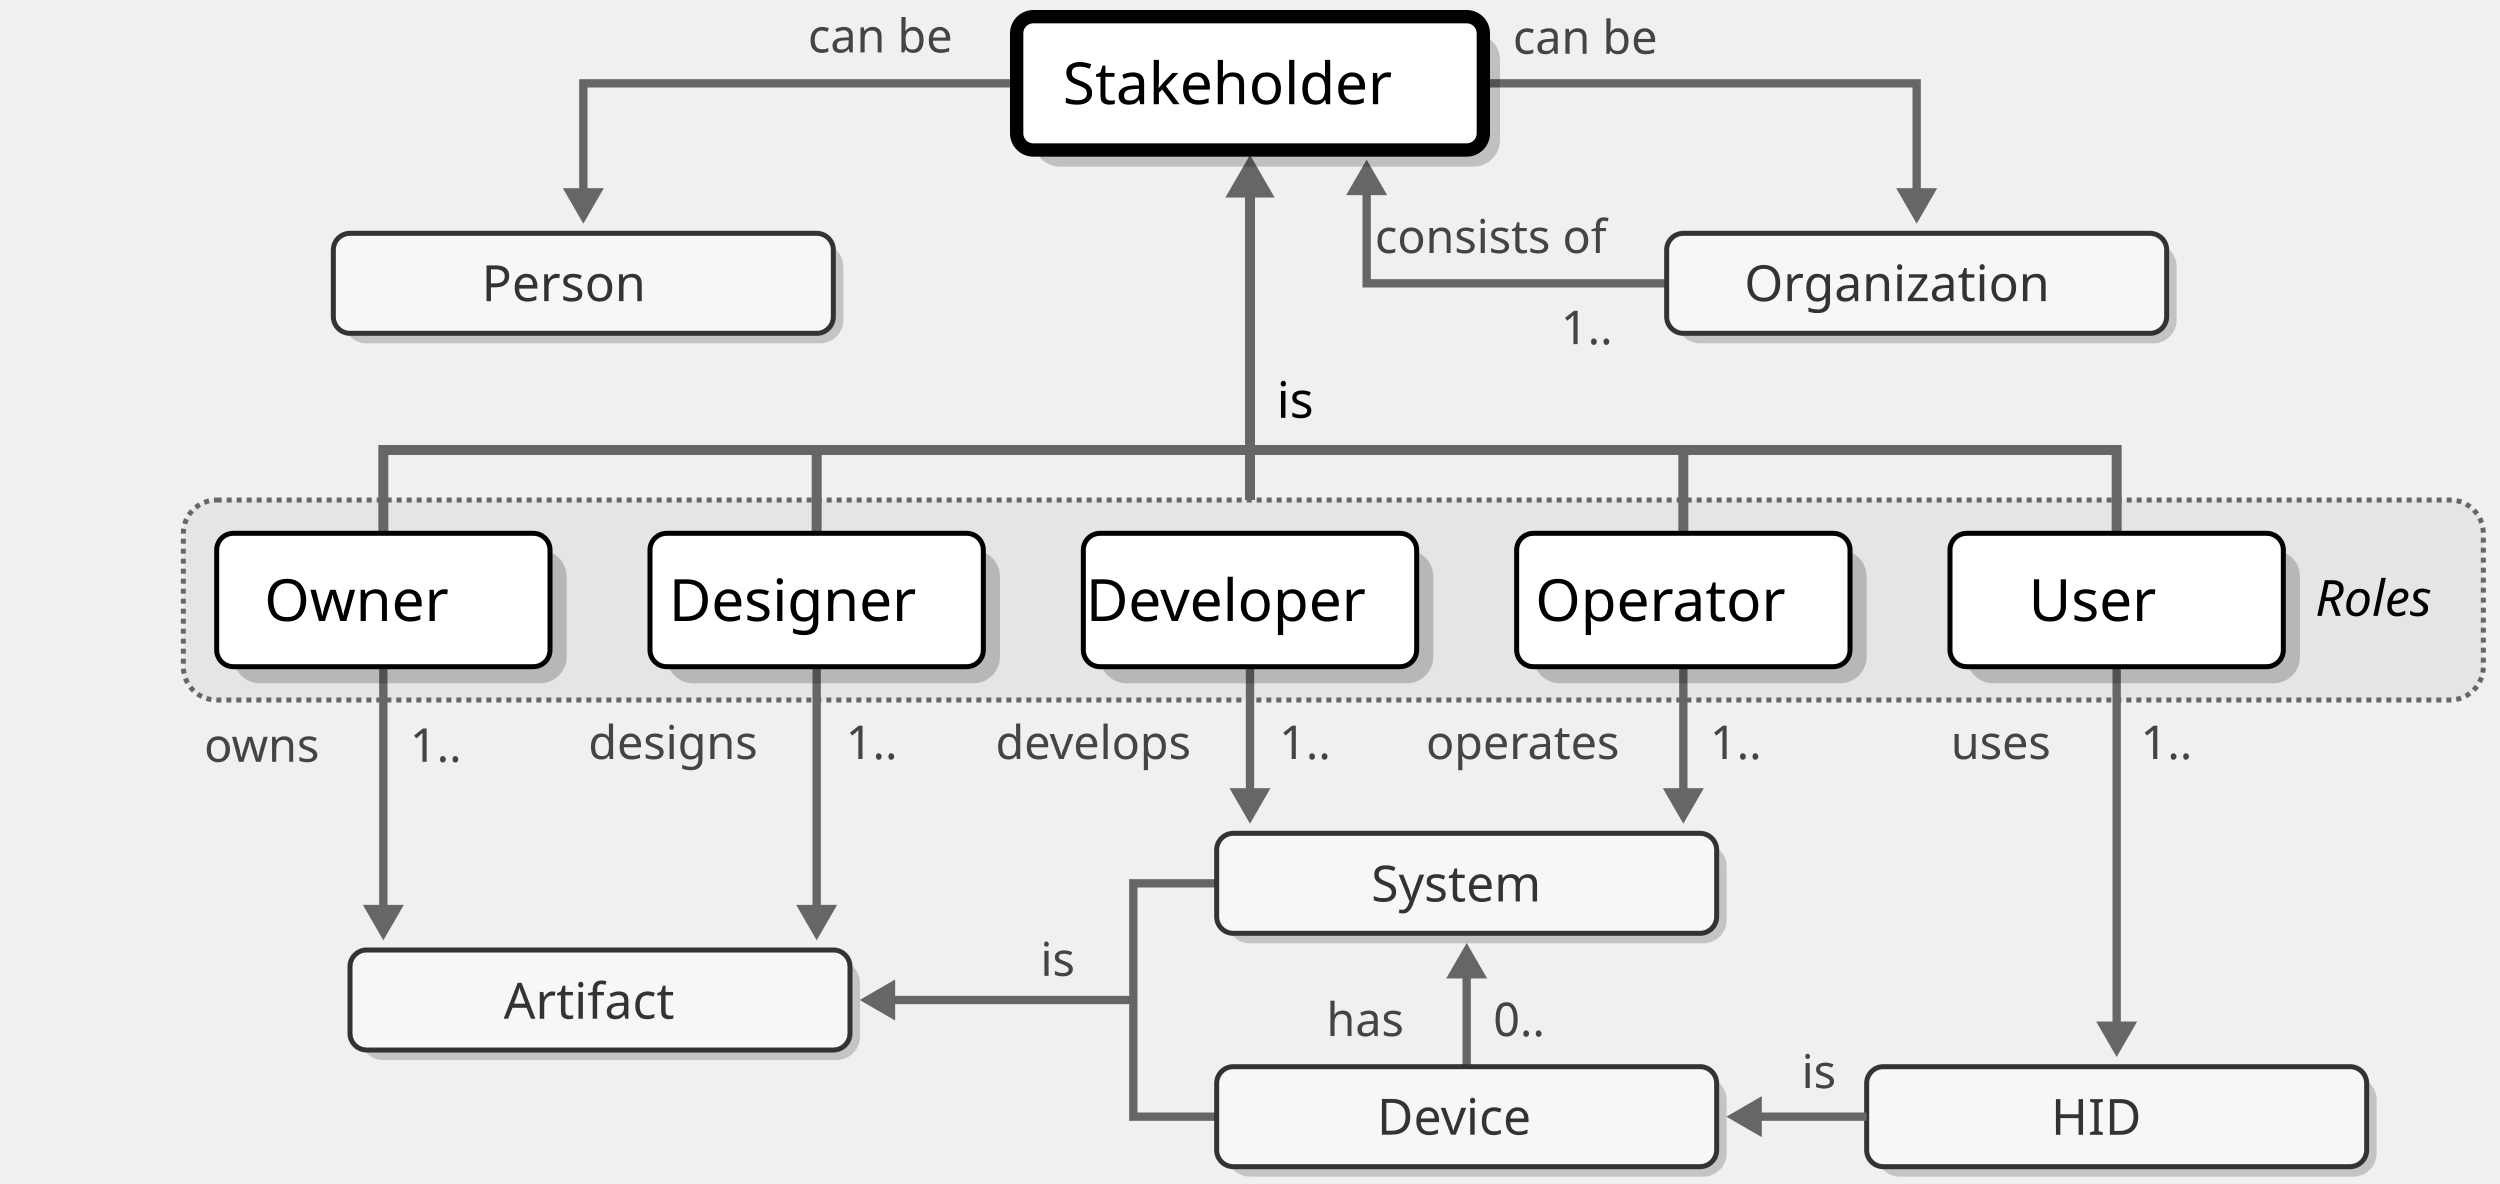
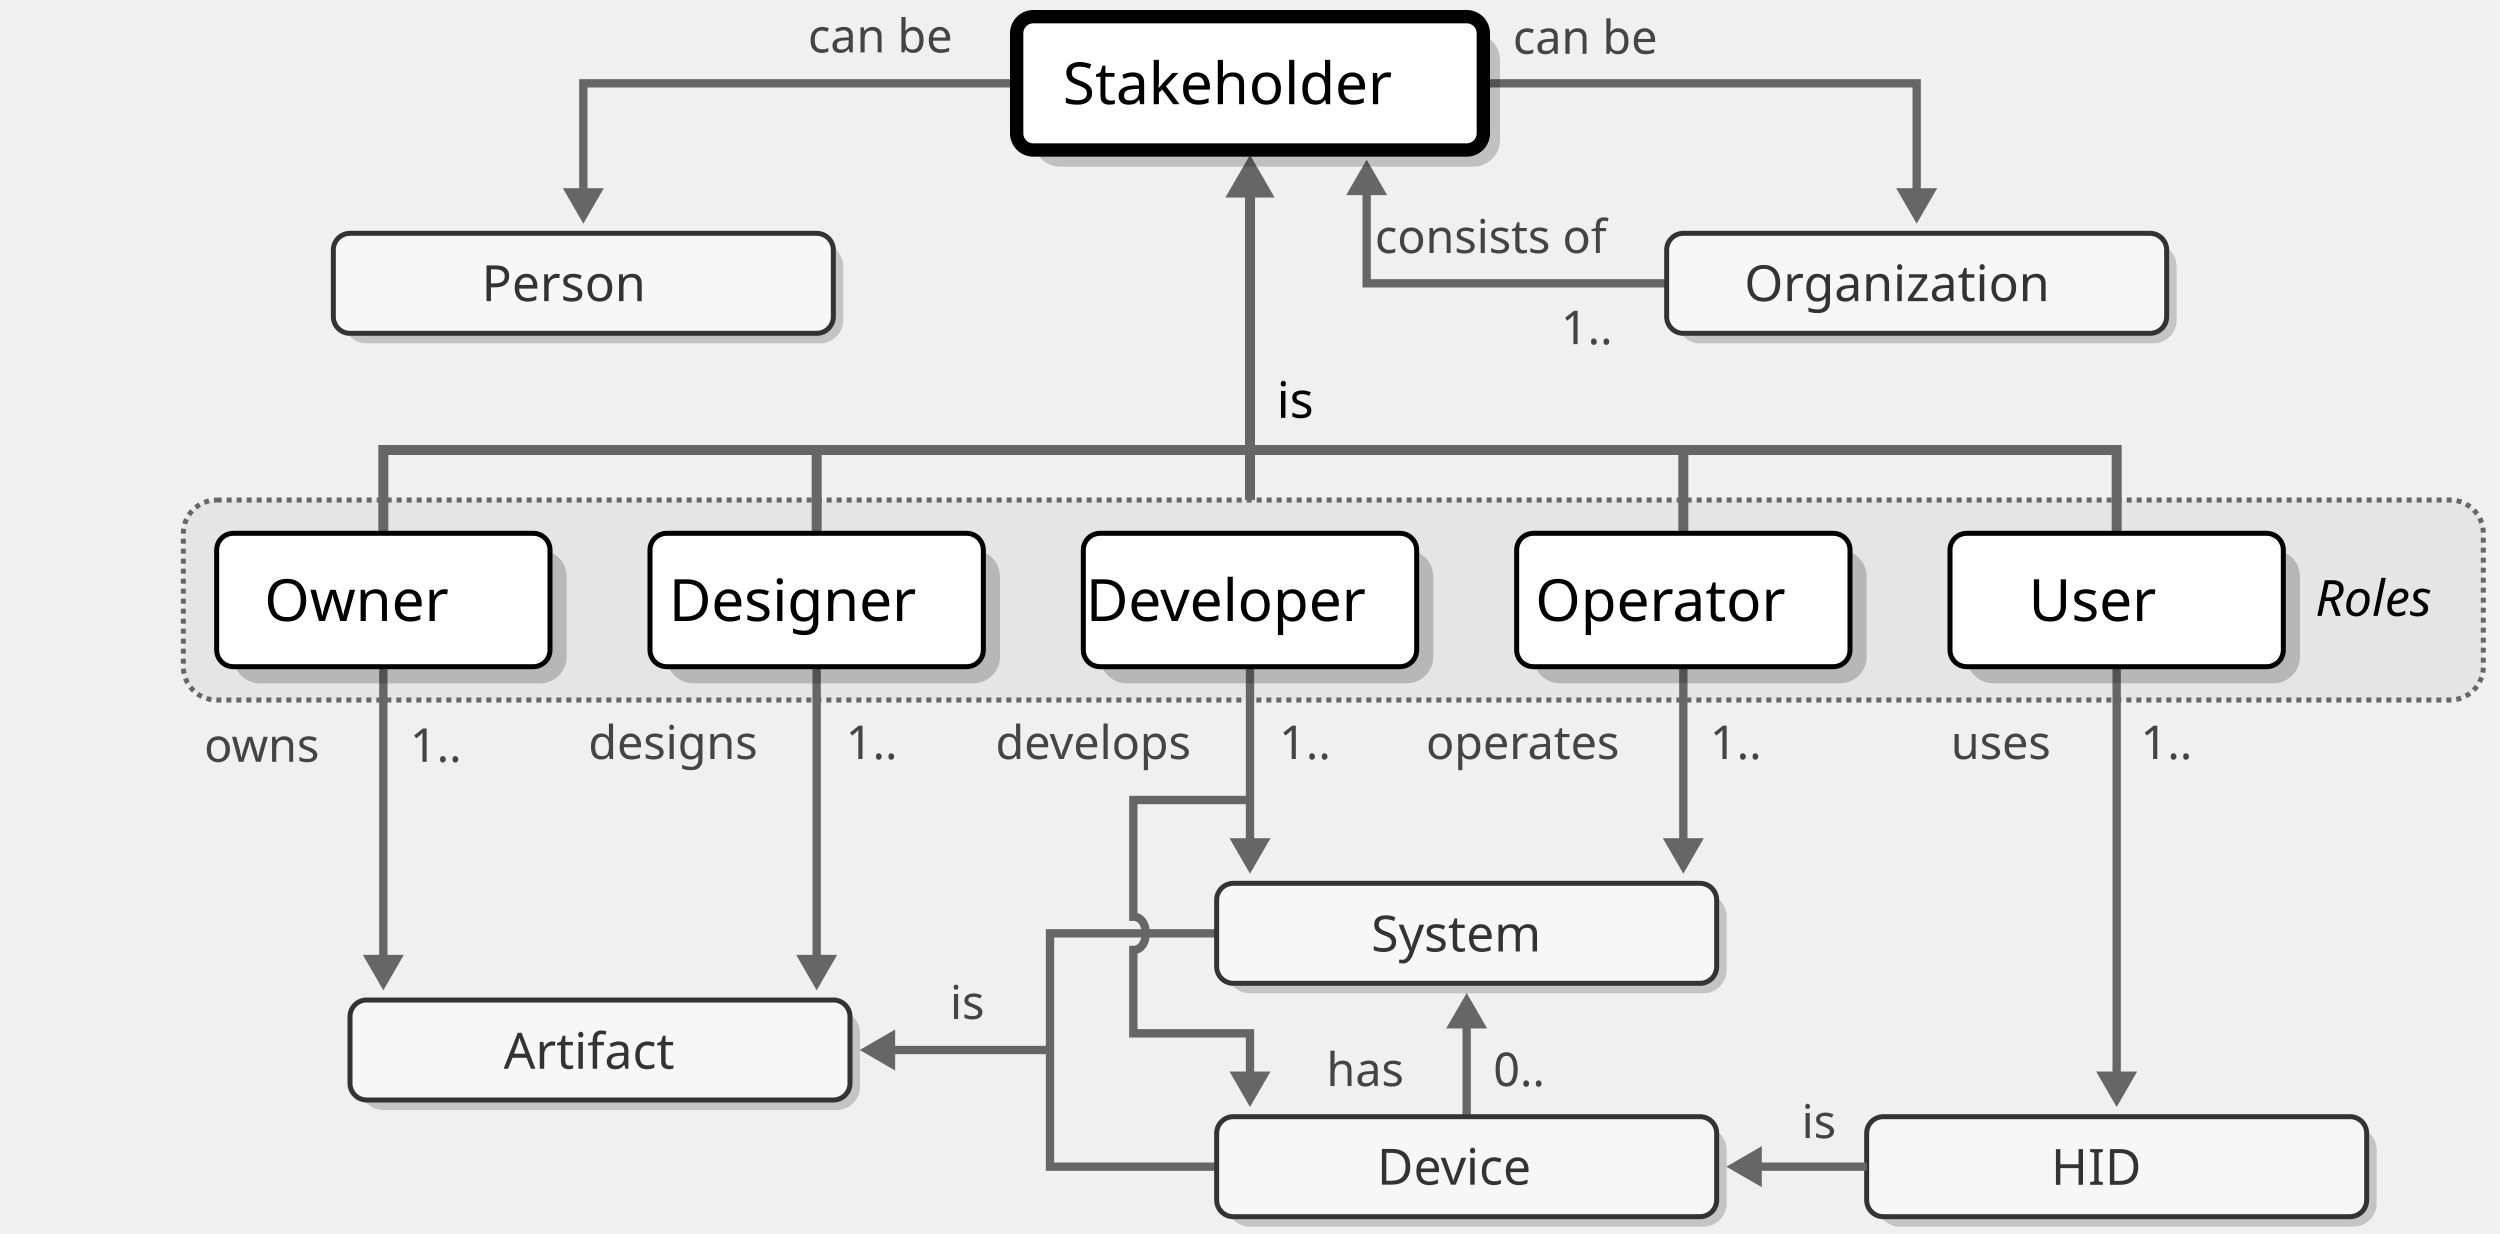
- <svg xmlns="http://www.w3.org/2000/svg" xmlns:xlink="http://www.w3.org/1999/xlink" width="150mm" height="71mm" version="1.1" viewBox="0 0 150 71" id="svg162">
+ <svg xmlns="http://www.w3.org/2000/svg" xmlns:xlink="http://www.w3.org/1999/xlink" width="150mm" height="74mm" version="1.1" viewBox="0 0 150 74" id="svg162">
  <defs id="defs5">
    <marker id="a" overflow="visible" orient="auto">
      <path transform="scale(0.4)" d="M 5.77,0 -2.88,5 V -5 Z" fill="context-stroke" fill-rule="evenodd" stroke="context-stroke" stroke-width="1pt" id="path2" />
    </marker>
  </defs>
  <use transform="matrix(-1,0,0,1,150.0001,0)" width="100%" height="100%" xlink:href="#f" id="use7" x="0" y="0" />
  <path id="f" d="M 89,5 115,5 l -2e-5,7" fill="none" marker-end="url(#a)" stroke="#666666" stroke-width="0.667" style="stroke:#666666;stroke-width:0.5;stroke-miterlimit:4;stroke-dasharray:none;stroke-opacity:1" />
-   <path d="m 100,17 -18,0 -2.1e-5,-6" marker-end="url(#a)" id="path20" style="fill:none;stroke:#666666;stroke-width:0.5;stroke-miterlimit:4;stroke-dasharray:none;stroke-opacity:1" />
+   <path d="M 100,17 H 82 l -2.1e-5,-6" marker-end="url(#a)" id="path20" style="fill:none;stroke:#666666;stroke-width:0.5;stroke-miterlimit:4;stroke-dasharray:none;stroke-opacity:1" />
  <path d="M 75,32 V 11" marker-end="url(#a)" id="path22" style="fill:none;stroke:#666666;stroke-width:0.6;stroke-miterlimit:4;stroke-dasharray:none" />
-   <path style="fill:none;stroke:#666666;stroke-width:0.5;stroke-linecap:butt;stroke-linejoin:miter;stroke-miterlimit:4;stroke-dasharray:none;stroke-opacity:1" d="m 73,53 h -5 v 14 h 5" id="path6878" />
-   <path d="m 88,64 -4e-6,-6" marker-end="url(#a)" id="path8416" style="fill:none;stroke:#666666;stroke-width:0.5;stroke-miterlimit:4;stroke-dasharray:none;stroke-opacity:1" />
-   <use x="0" y="0" xlink:href="#g26778" id="use27028" transform="translate(26.99995,-36)" width="100%" height="100%" />
-   <use x="0" y="0" xlink:href="#g26778" id="use27026" transform="translate(-53.00005,-36)" width="100%" height="100%" />
+   <path style="fill:none;stroke:#666666;stroke-width:0.5;stroke-linecap:butt;stroke-linejoin:miter;stroke-miterlimit:4;stroke-dasharray:none;stroke-opacity:1" d="M 73,56 H 63 v 14 h 10" id="path6878" />
+   <path d="m 88,67 -4e-6,-6" marker-end="url(#a)" id="path8416" style="fill:none;stroke:#666666;stroke-width:0.5;stroke-miterlimit:4;stroke-dasharray:none;stroke-opacity:1" />
+   <use x="0" y="0" xlink:href="#g26778" id="use27028" transform="translate(26.99995,-39)" width="100%" height="100%" />
+   <use x="0" y="0" xlink:href="#g26778" id="use27026" transform="translate(-53.00005,-39)" width="100%" height="100%" />
  <use x="0" y="0" xlink:href="#g26778" id="use27024" transform="translate(-52.00005,6.999999)" width="100%" height="100%" />
  <use x="0" y="0" xlink:href="#g26778" id="use27022" transform="translate(38.99995,14)" width="100%" height="100%" />
  <use x="0" y="0" xlink:href="#g26778" id="use27020" transform="translate(-4.6506367e-5,14)" width="100%" height="100%" />
-   <g id="g26778">
+   <g id="g26778" transform="translate(0,3)">
    <rect x="73.6" y="50.6" width="30" height="6" rx="1.4" fill="none" opacity="0.913" stroke="#000000" stroke-linejoin="round" stroke-width="0.667" id="rect1279-3" style="fill:#000000;fill-opacity:0.2;stroke:none;stroke-width:0.8;stroke-miterlimit:4;stroke-dasharray:none" />
-     <rect x="73" y="50" width="30" height="6" rx="1" fill="none" opacity="0.913" stroke="#000000" stroke-linejoin="round" stroke-width="0.333" id="rect150" style="opacity:1;stroke-width:0.3;stroke-miterlimit:4;stroke-dasharray:none;stroke:#333333;stroke-opacity:1;fill:#f7f7f7;fill-opacity:1" />
+     <rect x="73" y="50" width="30" height="6" rx="1" fill="none" opacity="0.913" stroke="#000000" stroke-linejoin="round" stroke-width="0.333" id="rect150" style="opacity:1;fill:#f7f7f7;fill-opacity:1;stroke:#333333;stroke-width:0.3;stroke-miterlimit:4;stroke-dasharray:none;stroke-opacity:1" />
  </g>
  <rect x="62" y="2" width="28" height="8" rx="1.6" fill="none" opacity="0.913" stroke="#000000" stroke-linejoin="round" stroke-width="0.667" id="rect923" style="opacity:1;fill:#000000;fill-opacity:0.2;stroke:none;stroke-width:0.8;stroke-miterlimit:4;stroke-dasharray:none" />
-   <rect x="61" y="1" width="28" height="8" rx="1" fill="none" opacity="0.913" stroke="#000000" stroke-linejoin="round" stroke-width="0.667" id="rect58" style="opacity:1;stroke-width:0.8;stroke-miterlimit:4;stroke-dasharray:none;fill:#ffffff;fill-opacity:1" />
+   <rect x="61" y="1" width="28" height="8" rx="1" fill="none" opacity="0.913" stroke="#000000" stroke-linejoin="round" stroke-width="0.667" id="rect58" style="opacity:1;fill:#ffffff;fill-opacity:1;stroke-width:0.8;stroke-miterlimit:4;stroke-dasharray:none" />
  <rect id="use19292" x="11" y="30" width="138" height="12" rx="2" fill="none" opacity="0.913" stroke="#000000" stroke-linejoin="round" stroke-width="0.333" style="opacity:1;fill:#e5e5e5;fill-opacity:1;stroke:#666666;stroke-width:0.3;stroke-miterlimit:4;stroke-dasharray:0.3, 0.3;stroke-dashoffset:0;stroke-opacity:1" />
  <text x="138.913" y="36.953" style="font-size:3px;line-height:1.25;font-family:sans-serif;stroke-width:0.265" xml:space="preserve" id="text25087">
    <tspan x="138.913" y="36.953" stroke-width="0.265" id="tspan25085" style="font-style:italic;font-variant:normal;font-weight:normal;font-stretch:normal;font-family:sans-serif;-inkscape-font-specification:'sans-serif Italic'">Roles</tspan>
  </text>
  <use x="0" y="0" xlink:href="#path16" id="use1346" transform="translate(26)" width="100%" height="100%" />
  <use x="0" y="0" xlink:href="#path14" id="use1348" transform="translate(25.99996)" width="100%" height="100%" />
  <use transform="translate(-78)" width="100%" height="100%" xlink:href="#e" id="use10" x="0" y="0" />
-   <path d="m 75,40 -6.1e-5,8" marker-end="url(#a)" id="path14" style="fill:none;stroke:#666666;stroke-width:0.5;stroke-miterlimit:4;stroke-dasharray:none;stroke-opacity:1" />
-   <path d="m 23,40 1e-6,15" marker-end="url(#a)" id="path16" style="fill:none;stroke:#666666;stroke-width:0.5;stroke-miterlimit:4;stroke-dasharray:none;stroke-opacity:1" />
-   <path d="M 127,40 V 62" marker-end="url(#a)" id="path18" style="fill:none;stroke:#666666;stroke-width:0.5;stroke-miterlimit:4;stroke-dasharray:none;stroke-opacity:1" />
+   <path d="m 75,40 -1.04e-4,11" marker-end="url(#a)" id="path14" style="fill:none;stroke:#666666;stroke-width:0.5;stroke-miterlimit:4;stroke-dasharray:none;stroke-opacity:1" />
+   <path d="M 23,40 23,58" marker-end="url(#a)" id="path16" style="fill:none;stroke:#666666;stroke-width:0.5;stroke-miterlimit:4;stroke-dasharray:none;stroke-opacity:1" />
+   <path d="M 127,40 127,65" marker-end="url(#a)" id="path18" style="fill:none;stroke:#666666;stroke-width:0.5;stroke-miterlimit:4;stroke-dasharray:none;stroke-opacity:1" />
  <path id="e" d="m 101,32 v -5 h 26 v 5" fill="none" stroke="#666666" stroke-width="0.667" style="stroke-width:0.6;stroke-miterlimit:4;stroke-dasharray:none" />
  <text x="114.989" y="18.068" font-family="sans-serif" font-size="3.5px" stroke-width="0.265" style="font-size:3px;line-height:1.25" xml:space="preserve" id="text31">
    <tspan x="114.989" y="18.068" font-size="3.5px" stroke-width="0.265" text-align="center" text-anchor="middle" id="tspan29" style="font-size:3px;fill:#333333;fill-opacity:1">Organization</tspan>
  </text>
  <use x="0" y="0" xlink:href="#g1385" id="use1709" transform="translate(52)" width="100%" height="100%" />
  <text x="74.915" y="37.259" font-family="sans-serif" font-size="3.5px" stroke-width="0.265" style="line-height:1.25" xml:space="preserve" id="text37">
    <tspan x="74.915" y="37.259" font-size="3.5px" stroke-width="0.265" text-align="center" text-anchor="middle" id="tspan35">Developer</tspan>
  </text>
  <g id="g1385">
    <rect x="14" y="33" width="20" height="8" rx="1.6" fill="none" opacity="0.913" stroke="#000000" stroke-linejoin="round" stroke-width="0.667" id="rect1279" style="opacity:1;fill:#000000;fill-opacity:0.2;stroke:none;stroke-width:0.8;stroke-miterlimit:4;stroke-dasharray:none" />
    <rect id="c" x="13" y="32" width="20" height="8" rx="1" fill="none" opacity="0.913" stroke="#000000" stroke-linejoin="round" stroke-width="0.5" style="opacity:1;fill:#ffffff;fill-opacity:1;stroke-width:0.3;stroke-miterlimit:4;stroke-dasharray:none" />
  </g>
  <use x="0" y="0" xlink:href="#g1385" id="use1711" transform="translate(78)" width="100%" height="100%" />
  <text x="100.99" y="37.259" font-size="3.5px" style="line-height:1.25;font-family:sans-serif;stroke-width:0.265" xml:space="preserve" id="text42">
    <tspan x="100.99" y="37.259" font-size="3.5px" stroke-width="0.265" text-align="center" text-anchor="middle" id="tspan40">Operator</tspan>
  </text>
  <use x="0" y="0" xlink:href="#g1385" id="use1713" transform="translate(104)" width="100%" height="100%" />
  <text x="126.915" y="37.259" font-size="3.5px" style="line-height:1.25;font-family:sans-serif;stroke-width:0.265" xml:space="preserve" id="text46">
    <tspan x="126.915" y="37.259" font-size="3.5px" stroke-width="0.265" text-align="center" text-anchor="middle" id="tspan44">User</tspan>
  </text>
  <text x="76.609" y="25.068" font-size="3px" style="line-height:1.25;font-family:sans-serif;stroke-width:0.265" xml:space="preserve" id="text50">
    <tspan x="76.609" y="25.068" stroke-width="0.265" id="tspan48">is</tspan>
  </text>
  <text x="75.015" y="6.249" font-size="3.5px" style="line-height:1.25;font-family:sans-serif;stroke-width:0.265" xml:space="preserve" id="text54">
    <tspan x="75.015" y="6.249" font-size="3.5px" stroke-width="0.265" text-align="center" text-anchor="middle" id="tspan52">Stakeholder</tspan>
  </text>
  <text x="34.99" y="18.068" font-size="3.5px" style="font-size:3px;line-height:1.25;font-family:sans-serif;stroke-width:0.265" xml:space="preserve" id="text62">
    <tspan x="34.99" y="18.068" font-size="3.5px" stroke-width="0.265" text-align="center" text-anchor="middle" id="tspan60" style="font-size:3px;fill:#333333;fill-opacity:1">Person</tspan>
  </text>
  <text x="90.777" y="3.228" style="font-size:2.8px;line-height:1.25;font-family:sans-serif;stroke-width:0.265" xml:space="preserve" id="text66">
    <tspan x="90.777" y="3.228" stroke-width="0.265" id="tspan64" style="font-size:2.8px;fill:#444444;fill-opacity:1">can be</tspan>
  </text>
  <text x="114.805" y="20.648" style="font-size:2.8px;line-height:1.25;font-family:sans-serif;stroke-width:0.265" xml:space="preserve" id="text70">
    <tspan x="98.942" y="20.648" stroke-width="0.265" text-align="end" text-anchor="end" id="tspan68" style="font-size:2.8px;fill:#444444;fill-opacity:1">1..</tspan>
  </text>
  <text x="101.9" y="15.179" style="font-size:2.8px;line-height:1.25;font-family:sans-serif;stroke-width:0.265" xml:space="preserve" id="text74">
    <tspan x="98.587" y="15.179" stroke-width="0.265" text-align="end" text-anchor="end" id="tspan72" style="font-size:2.8px;fill:#444444;fill-opacity:1">consists of</tspan>
  </text>
  <text x="102.596" y="45.539" font-size="3px" style="font-size:2.8px;line-height:1.25;font-family:sans-serif;stroke-width:0.265" xml:space="preserve" id="text84">
    <tspan x="102.596" y="45.539" stroke-width="0.265" id="tspan82" style="font-size:2.8px;fill:#444444;fill-opacity:1">1..</tspan>
  </text>
-   <text x="88.537" y="54.091" font-size="3.5px" style="font-size:3px;line-height:1.25;font-family:sans-serif;stroke-width:0.265" xml:space="preserve" id="text88">
-     <tspan x="88.537" y="54.091" dx="0 0 0 0 0 0" font-size="3.5px" stroke-width="0.265" text-align="center" text-anchor="middle" id="tspan86" style="font-size:3px;fill:#333333;fill-opacity:1">System</tspan>
+   <text x="88.537" y="57.091" font-size="3.5px" style="font-size:3px;line-height:1.25;font-family:sans-serif;stroke-width:0.265" xml:space="preserve" id="text88">
+     <tspan x="88.537" y="57.091" dx="0 0 0 0 0 0" font-size="3.5px" stroke-width="0.265" text-align="center" text-anchor="middle" id="tspan86" style="font-size:3px;fill:#333333;fill-opacity:1">System</tspan>
  </text>
  <text x="76.592" y="45.539" style="font-size:2.8px;line-height:1.25;font-family:sans-serif;stroke-width:0.265" xml:space="preserve" id="text95">
    <tspan x="73.64" y="45.539" stroke-width="0.265" id="tspan93" style="font-size:2.8px;text-align:end;text-anchor:end;fill:#444444;fill-opacity:1">develops</tspan>
  </text>
  <text x="128.438" y="45.539" style="font-size:2.8px;line-height:1.25;font-family:sans-serif;stroke-width:0.265" xml:space="preserve" id="text99">
    <tspan x="128.438" y="45.539" stroke-width="0.265" id="tspan97" style="font-size:2.8px;fill:#444444;fill-opacity:1">1..</tspan>
  </text>
  <text x="102.293" y="45.539" style="font-size:2.8px;line-height:1.25;font-family:sans-serif;stroke-width:0.265" xml:space="preserve" id="text103">
    <tspan x="99.341" y="45.539" stroke-width="0.265" id="tspan101" style="font-size:2.8px;text-align:end;text-anchor:end;fill:#444444;fill-opacity:1">operates</tspan>
  </text>
  <text x="76.75" y="45.539" style="font-size:2.8px;line-height:1.25;font-family:sans-serif;stroke-width:0.265" xml:space="preserve" id="text107">
    <tspan x="76.75" y="45.539" stroke-width="0.265" id="tspan105" style="font-size:2.8px;fill:#444444;fill-opacity:1">1..</tspan>
  </text>
  <text x="128.181" y="45.539" style="font-size:2.8px;line-height:1.25;font-family:sans-serif;stroke-width:0.265" xml:space="preserve" id="text111">
    <tspan x="125.229" y="45.539" stroke-width="0.265" id="tspan109" style="font-size:2.8px;text-align:end;text-anchor:end;fill:#444444;fill-opacity:1">uses</tspan>
  </text>
-   <text x="126.943" y="68.091" font-family="sans-serif" font-size="3.5px" stroke-width="0.265" style="font-size:3px;line-height:1.25" xml:space="preserve" id="text120">
-     <tspan x="126.943" y="68.091" font-size="3.5px" stroke-width="0.265" text-align="center" text-anchor="middle" id="tspan118" style="font-size:3px;fill:#333333;fill-opacity:1">HID</tspan>
+   <text x="126.943" y="71.091" font-family="sans-serif" font-size="3.5px" stroke-width="0.265" style="font-size:3px;line-height:1.25" xml:space="preserve" id="text120">
+     <tspan x="126.943" y="71.091" font-size="3.5px" stroke-width="0.265" text-align="center" text-anchor="middle" id="tspan118" style="font-size:3px;fill:#333333;fill-opacity:1">HID</tspan>
  </text>
  <text x="22.752" y="37.259" font-size="3.5px" style="line-height:1.25;font-family:sans-serif;stroke-width:0.265" xml:space="preserve" id="text138">
    <tspan x="22.752" y="37.259" font-size="3.5px" stroke-width="0.265" text-align="center" text-anchor="middle" id="tspan136">Owner</tspan>
  </text>
  <text x="24.596" y="45.707" font-size="3px" style="font-size:2.8px;line-height:1.25;font-family:sans-serif;stroke-width:0.265" xml:space="preserve" id="text142">
    <tspan x="24.596" y="45.707" stroke-width="0.265" id="tspan140" style="font-size:2.8px;fill:#444444;fill-opacity:1">1..</tspan>
  </text>
  <text x="24.293" y="45.707" font-size="3px" style="font-size:2.8px;line-height:1.25;font-family:sans-serif;stroke-width:0.265" xml:space="preserve" id="text146">
    <tspan x="21.341" y="45.707" stroke-width="0.265" id="tspan144" style="font-size:2.8px;text-align:end;text-anchor:end;fill:#444444;fill-opacity:1">owns</tspan>
  </text>
  <path d="M 49,27 H 101" fill="none" stroke="#666666" stroke-width="0.667" id="path156" style="stroke-width:0.6;stroke-miterlimit:4;stroke-dasharray:none" />
  <text x="69.014" y="3.145" font-family="sans-serif" font-size="3px" stroke-width="0.265" style="font-size:2.8px;line-height:1.25" xml:space="preserve" id="text160">
    <tspan x="59.336" y="3.145" stroke-width="0.265" text-align="end" text-anchor="end" id="tspan158" style="font-size:2.8px;fill:#444444;fill-opacity:1">can be</tspan>
  </text>
  <use x="0" y="0" xlink:href="#g1385" id="use1707" transform="translate(26)" width="100%" height="100%" />
  <text x="48.915" y="37.259" font-family="sans-serif" font-size="3.5px" stroke-width="0.265" style="line-height:1.25" xml:space="preserve" id="text1046">
    <tspan x="48.915" y="37.259" font-size="3.5px" stroke-width="0.265" text-align="center" text-anchor="middle" id="tspan1044">Designer</tspan>
  </text>
  <text x="50.592" y="45.539" style="font-size:2.8px;line-height:1.25;font-family:sans-serif;stroke-width:0.265" xml:space="preserve" id="text1050">
    <tspan x="47.64" y="45.539" stroke-width="0.265" id="tspan1048" style="font-size:2.8px;text-align:end;text-anchor:end;fill:#444444;fill-opacity:1">designs</tspan>
  </text>
  <text x="50.75" y="45.539" style="font-size:2.8px;line-height:1.25;font-family:sans-serif;stroke-width:0.265" xml:space="preserve" id="text1054">
    <tspan x="50.75" y="45.539" stroke-width="0.265" id="tspan1052" style="font-size:2.8px;fill:#444444;fill-opacity:1">1..</tspan>
  </text>
-   <text x="36.515" y="61.124" font-size="3.5px" style="font-size:3px;line-height:1.25;font-family:sans-serif;stroke-width:0.265" xml:space="preserve" id="text2220">
-     <tspan x="36.515" y="61.124" font-size="3.5px" stroke-width="0.265" text-align="center" text-anchor="middle" id="tspan2218" style="font-size:3px;fill:#333333;fill-opacity:1">Artifact</tspan>
+   <text x="36.515" y="64.124" font-size="3.5px" style="font-size:3px;line-height:1.25;font-family:sans-serif;stroke-width:0.265" xml:space="preserve" id="text2220">
+     <tspan x="36.515" y="64.124" font-size="3.5px" stroke-width="0.265" text-align="center" text-anchor="middle" id="tspan2218" style="font-size:3px;fill:#333333;fill-opacity:1">Artifact</tspan>
  </text>
-   <text x="88.415" y="68.079" font-size="3.5px" style="font-size:3px;line-height:1.25;font-family:sans-serif;stroke-width:0.265" xml:space="preserve" id="text4990">
-     <tspan x="88.415" y="68.079" font-size="3.5px" stroke-width="0.265" text-align="center" text-anchor="middle" id="tspan4988" style="font-size:3px;fill:#333333;fill-opacity:1">Device</tspan>
+   <text x="88.415" y="71.079" font-size="3.5px" style="font-size:3px;line-height:1.25;font-family:sans-serif;stroke-width:0.265" xml:space="preserve" id="text4990">
+     <tspan x="88.415" y="71.079" font-size="3.5px" stroke-width="0.265" text-align="center" text-anchor="middle" id="tspan4988" style="font-size:3px;fill:#333333;fill-opacity:1">Device</tspan>
  </text>
-   <text x="108.103" y="65.286" font-family="sans-serif" font-size="3px" stroke-width="0.265" style="font-size:2.8px;line-height:1.25" xml:space="preserve" id="text6964">
-     <tspan x="108.103" y="65.286" stroke-width="0.265" id="tspan6962" style="font-size:2.8px;fill:#444444;fill-opacity:1">is</tspan>
+   <text x="108.103" y="68.286" font-family="sans-serif" font-size="3px" stroke-width="0.265" style="font-size:2.8px;line-height:1.25" xml:space="preserve" id="text6964">
+     <tspan x="108.103" y="68.286" stroke-width="0.265" id="tspan6962" style="font-size:2.8px;fill:#444444;fill-opacity:1">is</tspan>
  </text>
-   <path d="M 68,60 H 53" marker-end="url(#a)" id="path7221" style="fill:none;stroke:#666666;stroke-width:0.5;stroke-miterlimit:4;stroke-dasharray:none;stroke-opacity:1" />
-   <text x="62.428" y="58.553" font-family="sans-serif" font-size="3px" stroke-width="0.265" style="font-size:2.8px;line-height:1.25" xml:space="preserve" id="text7225">
-     <tspan x="62.428" y="58.553" stroke-width="0.265" id="tspan7223" style="font-size:2.8px;fill:#444444;fill-opacity:1">is</tspan>
+   <path d="M 63,63 H 53" marker-end="url(#a)" id="path7221" style="fill:none;stroke:#666666;stroke-width:0.5;stroke-miterlimit:4;stroke-dasharray:none;stroke-opacity:1" />
+   <text x="63.127" y="61.138" font-family="sans-serif" font-size="3px" stroke-width="0.265" style="font-size:2.8px;line-height:1.25" xml:space="preserve" id="text7225">
+     <tspan x="61.251" y="61.138" stroke-width="0.265" id="tspan7223" style="font-size:2.8px;text-align:end;text-anchor:end;fill:#444444;fill-opacity:1">is</tspan>
  </text>
-   <text x="89.592" y="62.164" font-size="3px" style="font-size:2.8px;line-height:1.25;font-family:sans-serif;stroke-width:0.265" xml:space="preserve" id="text8519">
-     <tspan x="89.592" y="62.164" stroke-width="0.265" id="tspan8517" style="font-size:2.8px;fill:#444444;fill-opacity:1">0..</tspan>
+   <text x="89.592" y="65.164" font-size="3px" style="font-size:2.8px;line-height:1.25;font-family:sans-serif;stroke-width:0.265" xml:space="preserve" id="text8519">
+     <tspan x="89.592" y="65.164" stroke-width="0.265" id="tspan8517" style="font-size:2.8px;fill:#444444;fill-opacity:1">0..</tspan>
  </text>
-   <text x="89.488" y="62.164" style="font-size:2.8px;line-height:1.25;font-family:sans-serif;stroke-width:0.265" xml:space="preserve" id="text8523">
-     <tspan x="86.413" y="62.164" stroke-width="0.265" id="tspan8521" style="font-size:2.8px;text-align:end;text-anchor:end;fill:#444444;fill-opacity:1">has</tspan>
+   <text x="89.488" y="65.164" style="font-size:2.8px;line-height:1.25;font-family:sans-serif;stroke-width:0.265" xml:space="preserve" id="text8523">
+     <tspan x="86.413" y="65.164" stroke-width="0.265" id="tspan8521" style="font-size:2.8px;text-align:end;text-anchor:end;fill:#444444;fill-opacity:1">has</tspan>
  </text>
-   <path d="m 112,67 h -7" marker-end="url(#a)" id="path8812" style="fill:none;stroke:#666666;stroke-width:0.5;stroke-miterlimit:4;stroke-dasharray:none;stroke-opacity:1" />
+   <path d="m 112,70 h -7" marker-end="url(#a)" id="path8812" style="fill:none;stroke:#666666;stroke-width:0.5;stroke-miterlimit:4;stroke-dasharray:none;stroke-opacity:1" />
+   <path d="m 75,48 h -7 v 7 c 1,0 1,2 0,2 v 5 h 7 v 3" marker-end="url(#a)" id="path1640" style="fill:none;stroke:#666666;stroke-width:0.5;stroke-miterlimit:4;stroke-dasharray:none;stroke-opacity:1" />
</svg>
